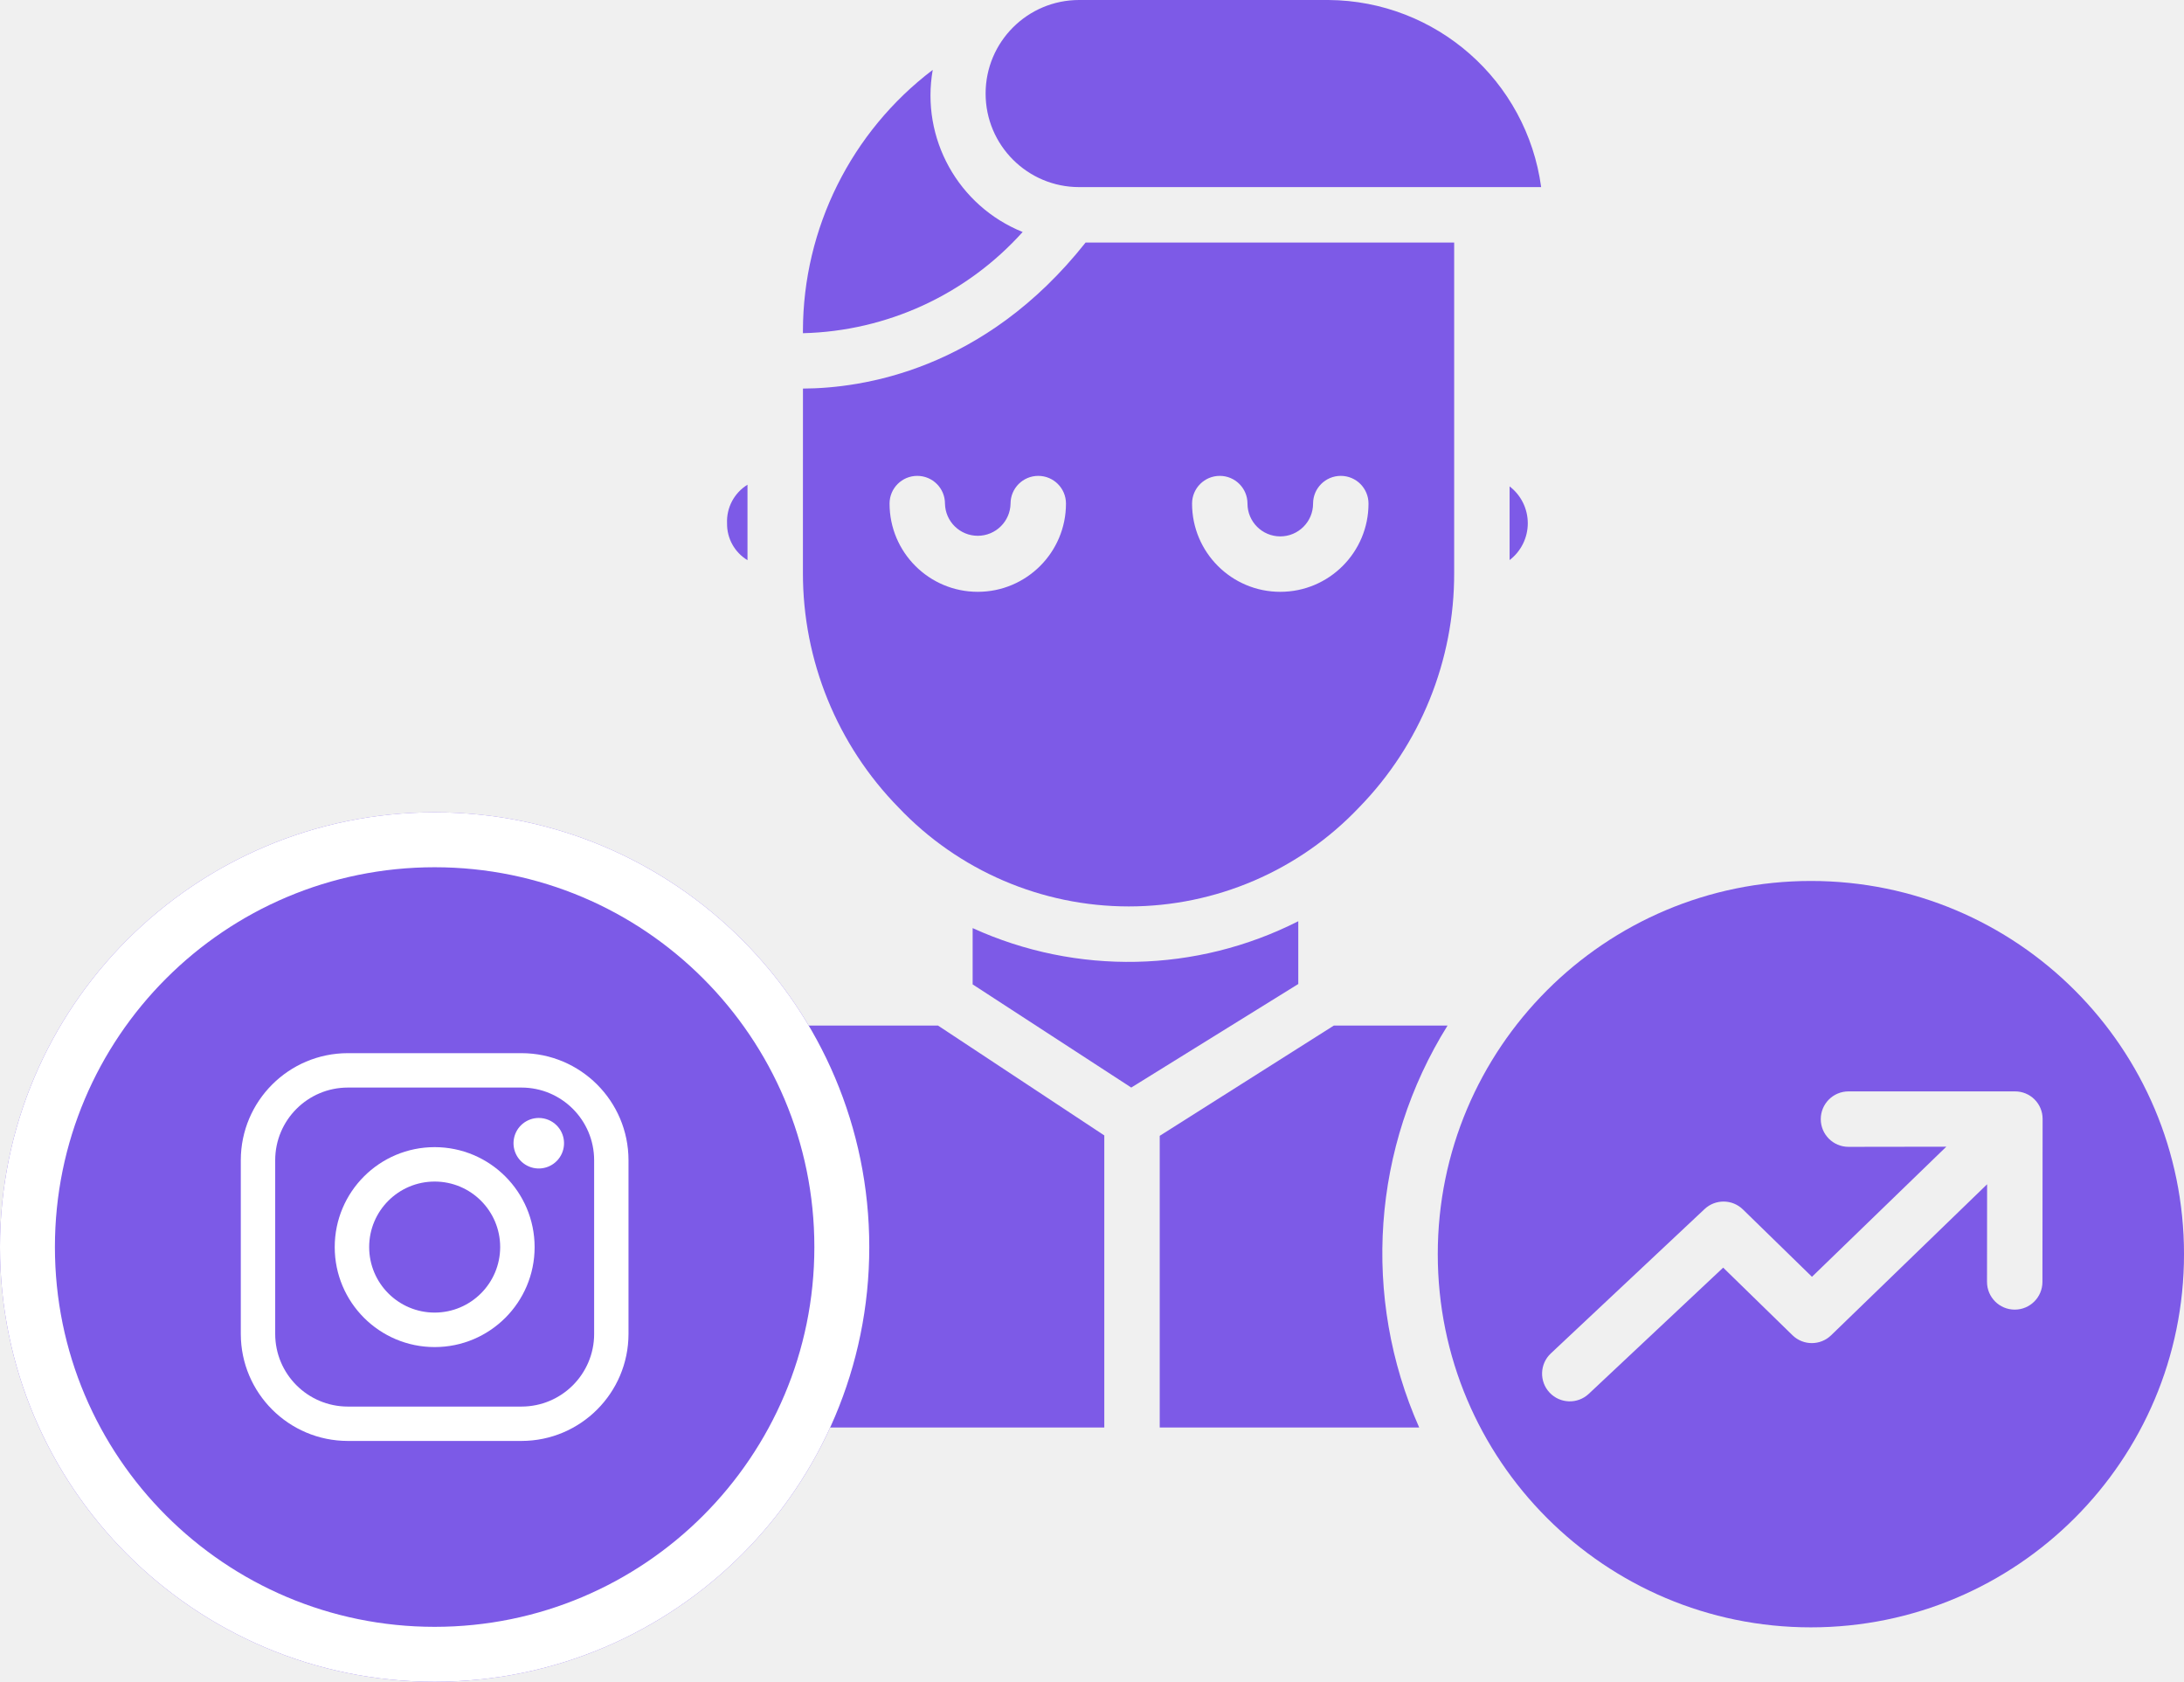
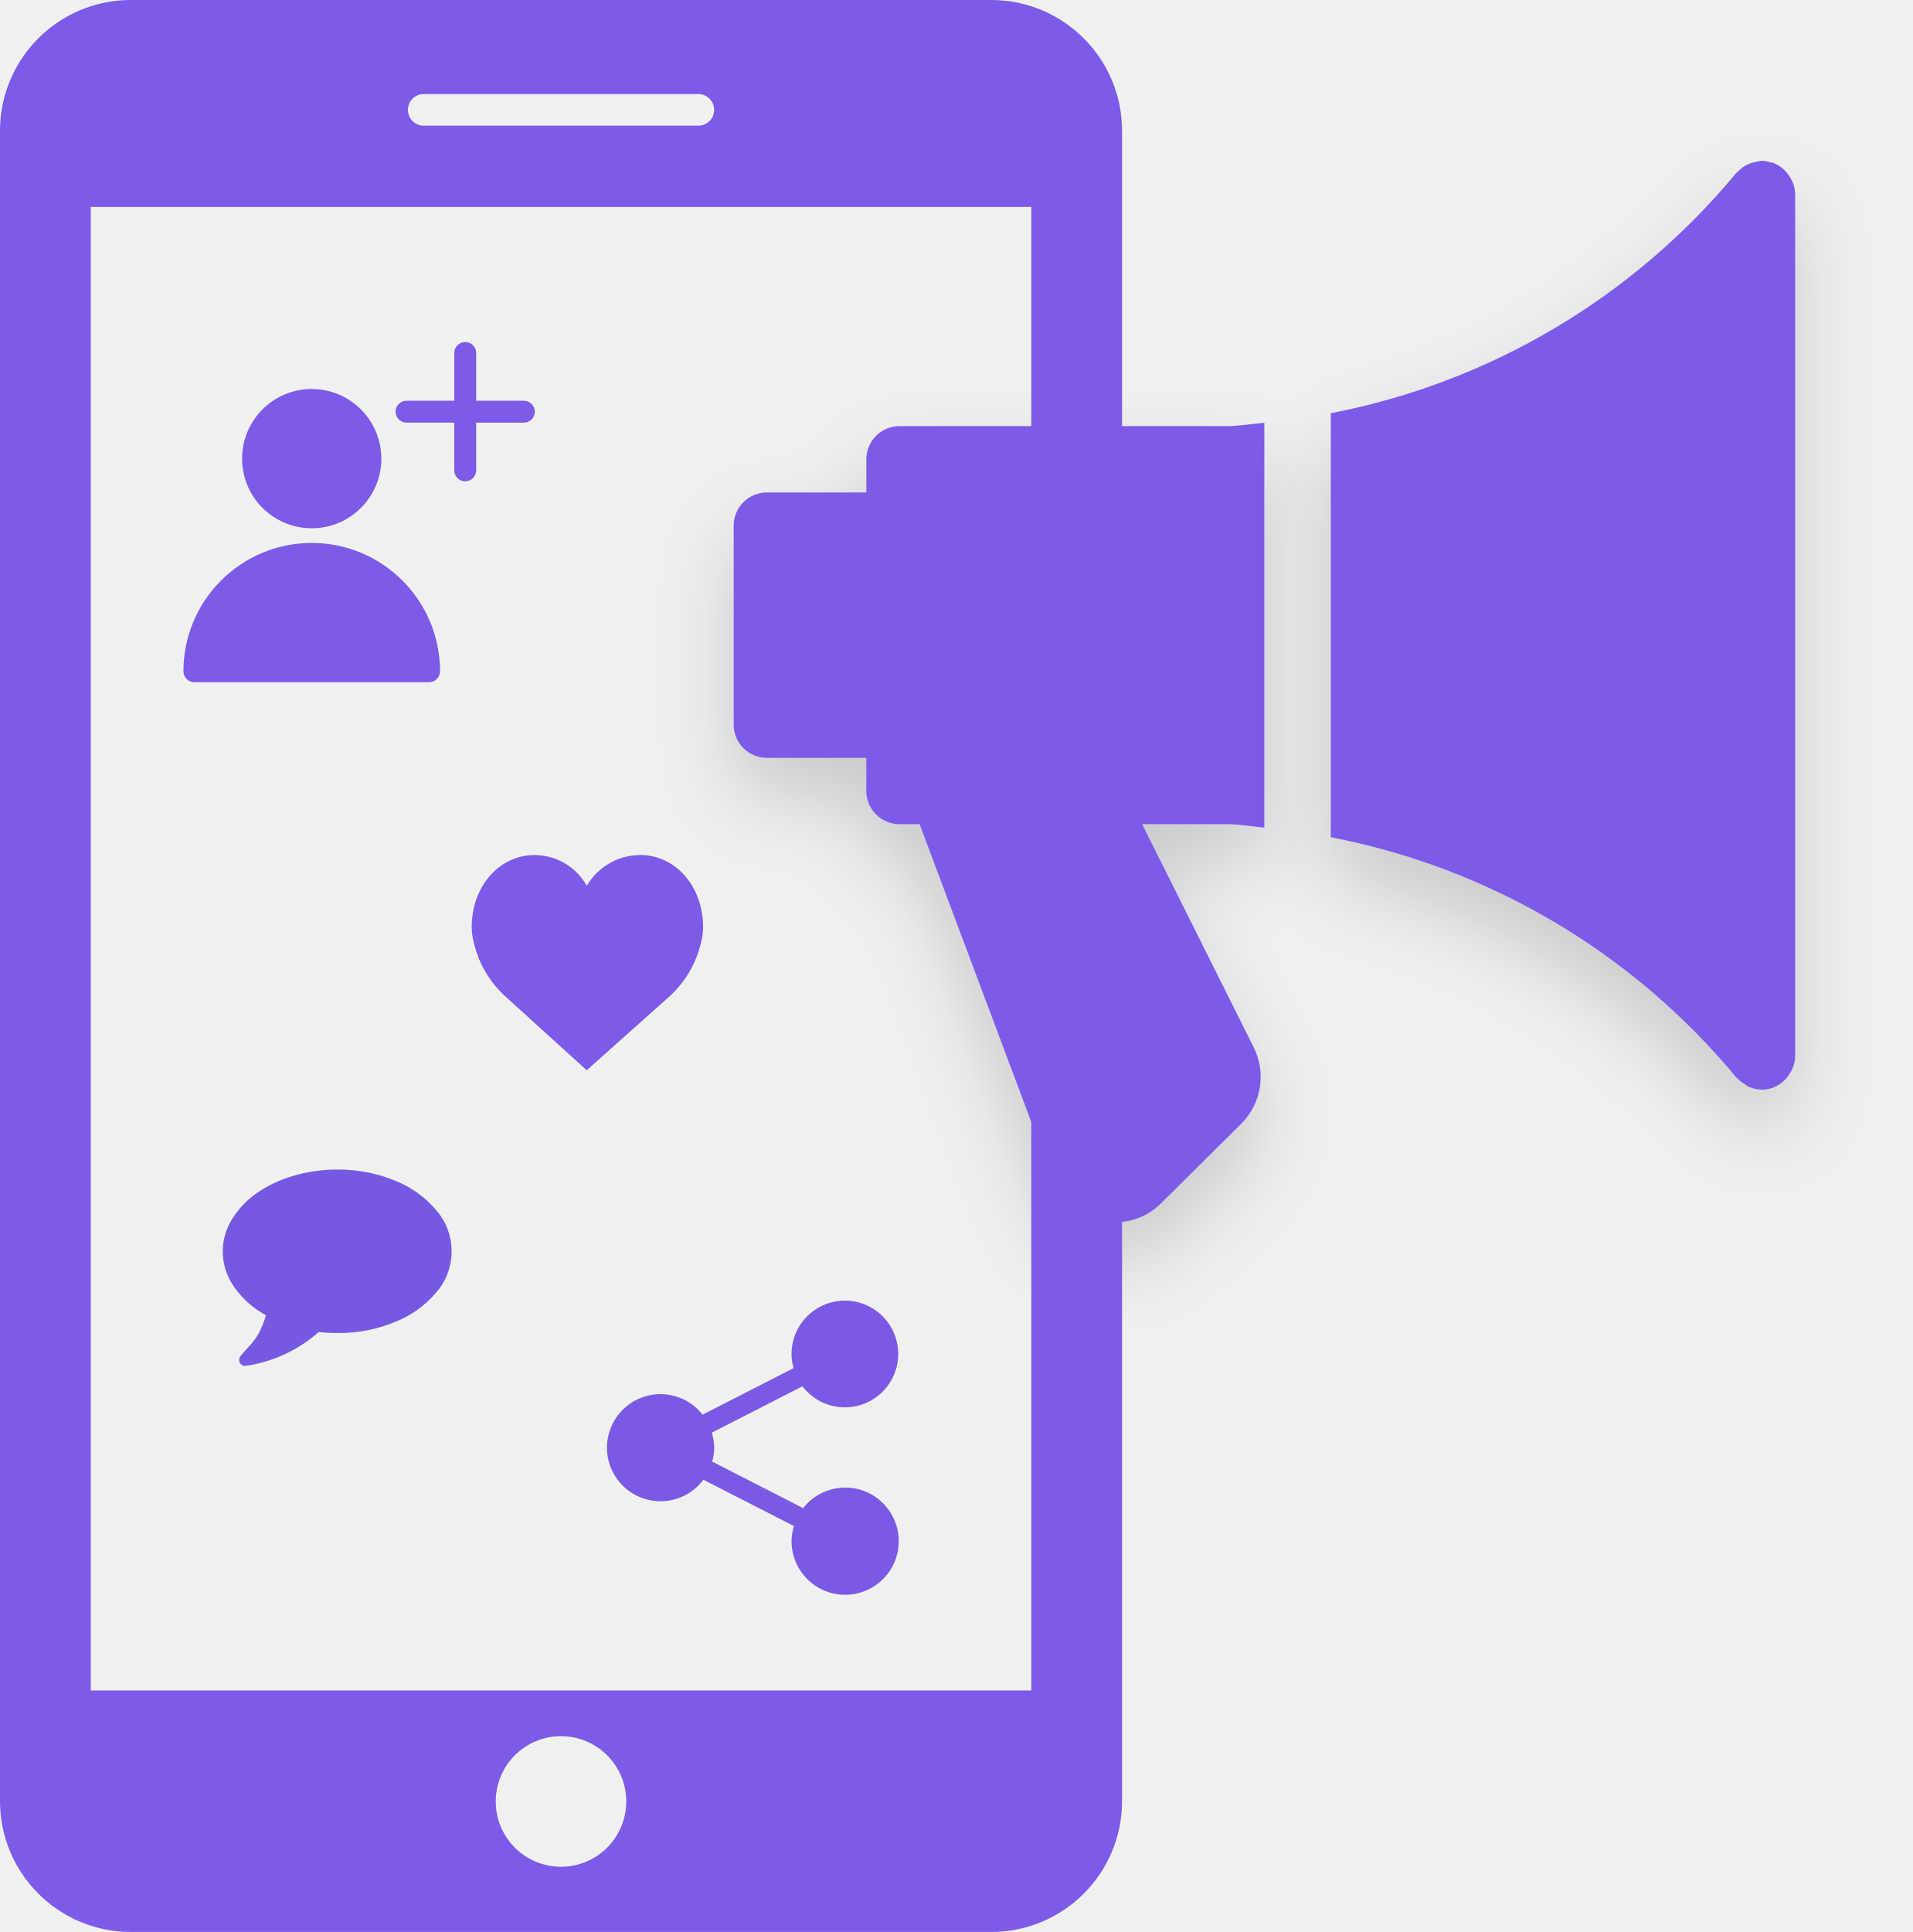
- <svg xmlns="http://www.w3.org/2000/svg" viewBox="0 0 198.849 153.093">
+ <svg xmlns="http://www.w3.org/2000/svg" width="146.004" height="147.421" viewBox="0 0 146.004 147.421">
  <defs>
-     <style>.a{fill:#7d5ae7;}.b{fill:#7c5ae7;stroke:#fff;stroke-width:5px;}.c{fill:#fff;}.d{stroke:none;}.e{fill:none;}</style>
+     <filter id="a" x="47" y="26.259" width="58.502" height="79.016" filterUnits="userSpaceOnUse">
+       <feOffset dy="3" input="SourceAlpha" />
+       <feGaussianBlur stdDeviation="3" result="b" />
+       <feFlood flood-opacity="0.161" />
+       <feComposite operator="in" in2="b" />
+       <feComposite in="SourceGraphic" />
+     </filter>
+     <filter id="c" x="92.565" y="6.267" width="53.439" height="88.878" filterUnits="userSpaceOnUse">
+       <feOffset dy="3" input="SourceAlpha" />
+       <feGaussianBlur stdDeviation="3" result="d" />
+       <feFlood flood-opacity="0.161" />
+       <feComposite operator="in" in2="d" />
+       <feComposite in="SourceGraphic" />
+     </filter>
  </defs>
-   <g transform="translate(-33.637 -32.902)">
-     <g transform="translate(84.348 32.902)">
-       <path class="a" d="M88.562,117.424A30.47,30.47,0,0,0,97.269,138.8a28.9,28.9,0,0,0,41.925,0,30.435,30.435,0,0,0,8.663-21.378V87.371H114.3c-9.251,11.67-20.372,13.27-25.734,13.294Zm37.954-8.812a2.522,2.522,0,0,1,2.523,2.523,2.986,2.986,0,1,0,5.972,0,2.523,2.523,0,0,1,5.047,0,8.032,8.032,0,1,1-16.065,0,2.523,2.523,0,0,1,2.523-2.523Zm-27.543,0a2.522,2.522,0,0,1,2.523,2.523,2.986,2.986,0,0,0,5.971,0,2.523,2.523,0,1,1,5.046,0,8.031,8.031,0,0,1-16.063,0,2.522,2.522,0,0,1,2.523-2.523Zm0,0" transform="translate(-66.169 -65.293)" />
-       <path class="a" d="M88.563,48.907v.237a27.788,27.788,0,0,0,20.006-9.214,13.4,13.4,0,0,1-8.187-14.758A29.888,29.888,0,0,0,88.563,48.907Zm0,0" transform="translate(-66.169 -18.812)" />
-       <path class="a" d="M343.188,181.93a4.223,4.223,0,0,0,0-6.707Zm0,0" transform="translate(-256.453 -130.946)" />
-       <path class="a" d="M185.6,0H162.9a8.516,8.516,0,1,0,0,17.032h42.065A19.682,19.682,0,0,0,185.6,0Zm0,0" transform="translate(-115.357)" />
-       <path class="a" d="M63.089,181.485v-6.868a3.918,3.918,0,0,0-1.861,3.507A3.845,3.845,0,0,0,63.089,181.485Zm0,0" transform="translate(-45.742 -130.493)" />
-       <path class="a" d="M19.564,369.457A19.752,19.752,0,0,0-.059,389.121v16.922H49.774V379.458l-15.137-10Zm0,0" transform="translate(0.059 -276.099)" />
-       <path class="a" d="M243.333,369.457H232.978l-15.853,10.037v26.549h23.622a39.148,39.148,0,0,1,2.584-36.587Zm0,0" transform="translate(-162.245 -276.099)" />
-       <path class="a" d="M179.37,331.871a34.2,34.2,0,0,1-29.648.627v5.123l14.441,9.391,15.207-9.426Zm0,0" transform="translate(-111.875 -248.011)" />
-       <path class="a" d="M351.281,317.367a33.972,33.972,0,1,0,33.972,33.972A33.971,33.971,0,0,0,351.281,317.367Zm21.082,36.5a2.524,2.524,0,0,1-2.524,2.521h0a2.523,2.523,0,0,1-2.522-2.523l.008-8.888-14.2,13.745a2.525,2.525,0,0,1-3.518,0l-6.312-6.156-12.238,11.488a2.523,2.523,0,1,1-3.455-3.678l14-13.142a2.524,2.524,0,0,1,3.489.034l6.288,6.132,12.231-11.843-8.906.013h0a2.523,2.523,0,0,1,0-5.047h15.152a2.5,2.5,0,0,1,2.523,2.5Zm0,0" transform="translate(-237.114 -237.172)" />
+   <g transform="translate(-90.921 -40.317)">
+     <g transform="translate(146.905 52.583)">
+       <g transform="translate(0.016 19.993)">
+         <g transform="matrix(1, 0, 0, 1, -56, -32.26)" filter="url(#a)">
+           <path d="M40.518,157.261V126.368c-.876.081-1.742.218-2.623.258H12.673a2.532,2.532,0,0,0-2.531,2.531v2.531H2.547A2.532,2.532,0,0,0,.016,134.22v15.188a2.532,2.532,0,0,0,2.531,2.531h7.594v2.531A2.532,2.532,0,0,0,12.673,157h1.534l10.176,27.126a5.035,5.035,0,0,0,3.726,3.149,4.955,4.955,0,0,0,4.572-1.392l6.08-6.03A5.051,5.051,0,0,0,39.693,174l-8.5-17h6.723C38.792,157.043,39.652,157.18,40.518,157.261Z" transform="translate(55.98 -94.11)" fill="#7d5ae7" />
+         </g>
+       </g>
+       <g transform="translate(45.581)">
+         <g transform="matrix(1, 0, 0, 1, -101.56, -12.27)" filter="url(#c)">
+           <path d="M323.04,1.225a1.8,1.8,0,0,0-.162-.238,2.5,2.5,0,0,0-1.058-.81c-.015-.005-.025-.025-.04-.03-.051-.015-.1.01-.147-.005A2.518,2.518,0,0,0,320.924,0a2.352,2.352,0,0,0-.491.1,2.806,2.806,0,0,0-.284.056,2.513,2.513,0,0,0-1.109.719c-.02.02-.051.025-.071.046a53.272,53.272,0,0,1-30.954,18.342V51.62A53.264,53.264,0,0,1,318.97,69.957c.02.025.056.035.081.066a2.457,2.457,0,0,0,.628.486c.076.046.137.111.213.147a2.6,2.6,0,0,0,1.033.223,2.644,2.644,0,0,0,.856-.147c.015-.005.025-.025.04-.03a2.461,2.461,0,0,0,1.058-.81c.061-.081.106-.152.162-.238a2.45,2.45,0,0,0,.415-1.306V2.531A2.45,2.45,0,0,0,323.04,1.225Z" transform="translate(-186.45 12.27)" fill="#7d5ae7" />
+         </g>
+       </g>
    </g>
-     <g class="b" transform="translate(33.637 106.848)">
-       <circle class="d" cx="39.573" cy="39.573" r="39.573" />
-       <circle class="e" cx="39.573" cy="39.573" r="37.073" />
+     <g transform="translate(83.587 40.317)">
+       <path d="M83.016,0H17.291A9.985,9.985,0,0,0,7.334,9.957v127.5a9.988,9.988,0,0,0,9.957,9.961H83.016a9.982,9.982,0,0,0,9.957-9.957V9.957A9.985,9.985,0,0,0,83.016,0ZM39.64,7.177H60.667a1.207,1.207,0,0,1,0,2.413H39.64a1.207,1.207,0,0,1,0-2.413ZM50.153,142.442a4.981,4.981,0,1,1,4.979-4.983A4.978,4.978,0,0,1,50.153,142.442Zm35.891-13.449H14.263V15.791H86.044Z" transform="translate(0)" fill="#7d5ae7" />
    </g>
-     <g transform="translate(55.561 128.772)">
-       <path class="c" d="M25.561,0H9.742A9.753,9.753,0,0,0,0,9.742V25.561A9.753,9.753,0,0,0,9.742,35.3H25.561A9.754,9.754,0,0,0,35.3,25.561V9.742A9.753,9.753,0,0,0,25.561,0Zm6.611,25.561a6.618,6.618,0,0,1-6.61,6.61H9.742a6.617,6.617,0,0,1-6.61-6.61V9.742a6.618,6.618,0,0,1,6.61-6.61H25.561a6.618,6.618,0,0,1,6.61,6.61V25.561Z" />
-       <path class="c" d="M50.065,40.97a9.1,9.1,0,1,0,9.1,9.1A9.107,9.107,0,0,0,50.065,40.97Zm0,15.061a5.964,5.964,0,1,1,5.964-5.964A5.971,5.971,0,0,1,50.065,56.031Z" transform="translate(-32.413 -32.415)" />
-       <path class="c" d="M121.218,28.251a2.3,2.3,0,1,0,1.625.672A2.306,2.306,0,0,0,121.218,28.251Z" transform="translate(-94.088 -22.352)" />
+     <path d="M17.636,6.724c-.258-2.838-2.267-4.9-4.781-4.9A4.752,4.752,0,0,0,8.784,4.172,4.58,4.58,0,0,0,4.81,1.826C2.3,1.826.287,3.885.03,6.723A5.05,5.05,0,0,0,.18,8.584a7.982,7.982,0,0,0,2.446,4.081L8.78,18.25l6.26-5.584a7.983,7.983,0,0,0,2.446-4.081A5.061,5.061,0,0,0,17.636,6.724Z" transform="translate(126.921 103.734)" fill="#7d5ae7" />
+     <g transform="translate(104.921 66.416)">
+       <g transform="translate(16.191)">
+         <path d="M331.127,4.478h-3.642V.836a.836.836,0,0,0-1.672,0V4.478H322.17a.836.836,0,1,0,0,1.672h3.642V9.793a.836.836,0,1,0,1.672,0V6.151h3.642a.836.836,0,1,0,0-1.672Z" transform="translate(-321.334)" fill="#7d5ae7" />
+       </g>
+       <g transform="translate(0 15.329)">
+         <path d="M9.793,321.334A9.8,9.8,0,0,0,0,331.127a.836.836,0,0,0,.836.836H18.749a.836.836,0,0,0,.836-.836A9.8,9.8,0,0,0,9.793,321.334Z" transform="translate(0 -321.334)" fill="#7d5ae7" />
+       </g>
+       <g transform="translate(4.478 3.583)">
+         <path d="M85.648,64.267a5.314,5.314,0,1,0,5.314,5.314A5.32,5.32,0,0,0,85.648,64.267Z" transform="translate(-80.334 -64.267)" fill="#7d5ae7" />
+       </g>
+     </g>
+     <g transform="translate(135.248 139.56)">
+       <g transform="translate(2.006)">
+         <path d="M20.172,14.268a4.064,4.064,0,0,0-3.2,1.567L10.03,12.283a4.064,4.064,0,0,0,.156-1.059A4.031,4.031,0,0,0,10,10.077L16.917,6.54a4.073,4.073,0,1,0-.833-2.451,4.046,4.046,0,0,0,.157,1.062L9.3,8.7a4.087,4.087,0,1,0,.06,4.969l6.913,3.536a4.04,4.04,0,0,0-.187,1.151,4.091,4.091,0,1,0,4.09-4.091Z" transform="translate(-2.006)" fill="#7b59e4" />
+       </g>
+     </g>
+     <g transform="translate(107.921 93.053)">
+       <path d="M16.3,39.612A7.9,7.9,0,0,0,13.12,37.34a11.331,11.331,0,0,0-4.386-.833A11.591,11.591,0,0,0,5.342,37a9.487,9.487,0,0,0-2.788,1.33A6.649,6.649,0,0,0,.692,40.323,4.643,4.643,0,0,0,0,42.745a4.73,4.73,0,0,0,.882,2.739,7.157,7.157,0,0,0,2.413,2.144,6.2,6.2,0,0,1-.254.741q-.146.351-.263.575a3.96,3.96,0,0,1-.317.5q-.2.273-.3.385l-.336.37q-.234.259-.3.336a.682.682,0,0,0-.078.088l-.068.083-.058.088q-.049.073-.044.092a.26.26,0,0,1-.019.1.129.129,0,0,0,0,.117v.01a.49.49,0,0,0,.171.283.382.382,0,0,0,.3.088,7.318,7.318,0,0,0,1.111-.214A10.654,10.654,0,0,0,7.32,48.905a13.335,13.335,0,0,0,1.413.078,11.328,11.328,0,0,0,4.386-.834A7.9,7.9,0,0,0,16.3,45.879a4.783,4.783,0,0,0,0-6.267Z" transform="translate(0)" fill="#7759e1" />
    </g>
  </g>
</svg>
